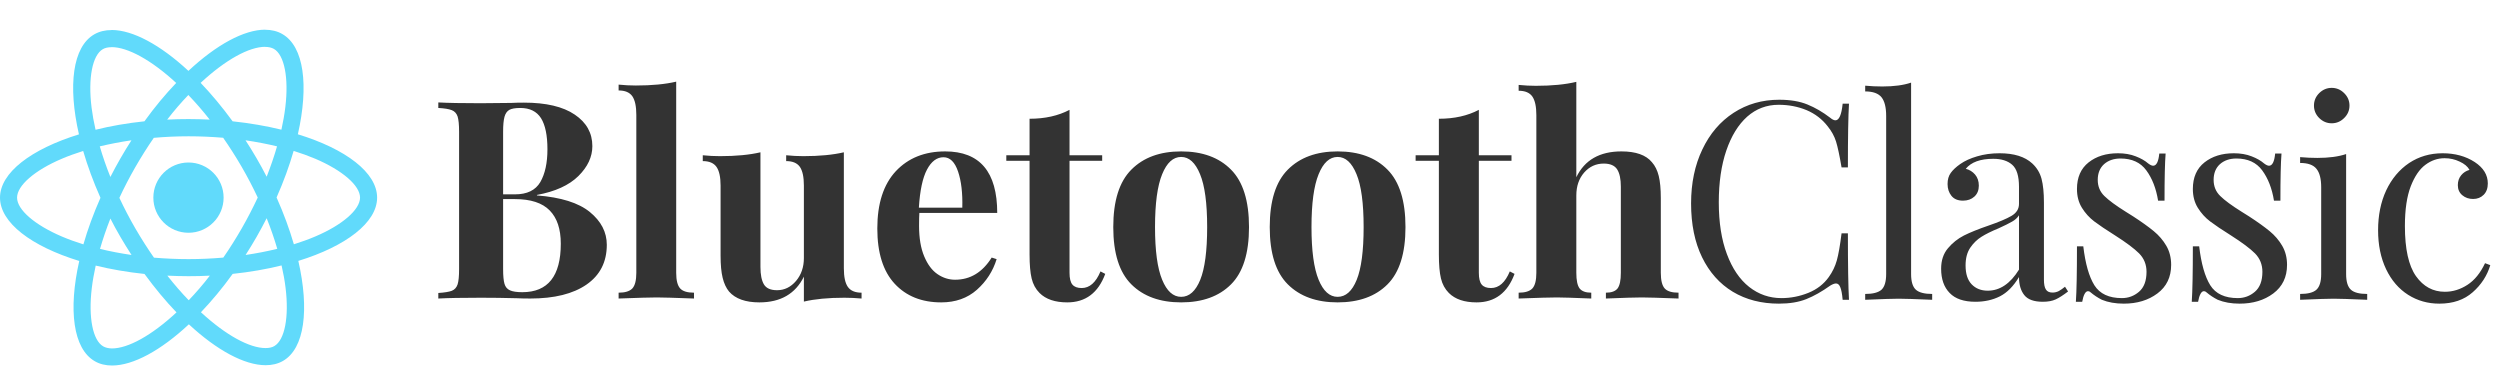
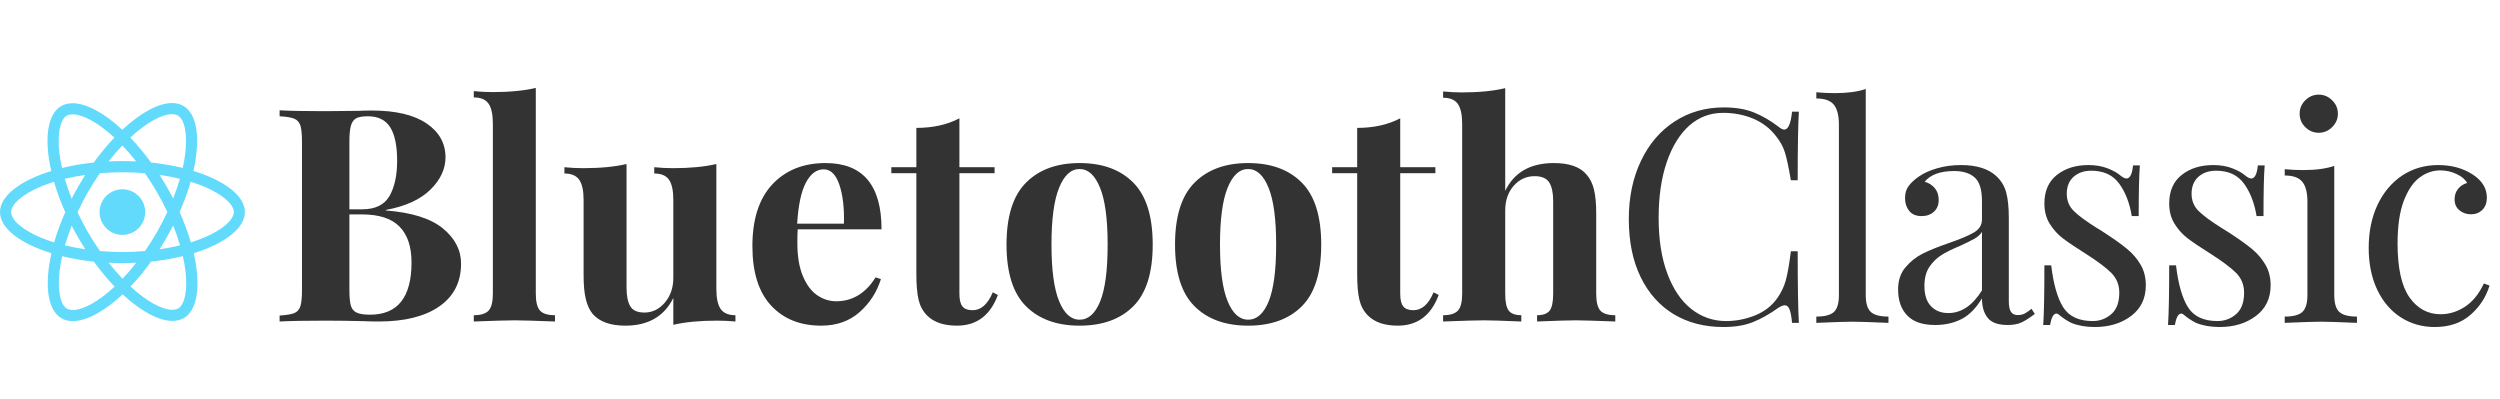
- <svg xmlns="http://www.w3.org/2000/svg" viewBox="147.579 259.609 252.686 37.359">
+ <svg xmlns="http://www.w3.org/2000/svg" viewBox="165.64 259.609 234.626 37.359">
  <path d="M 201.851 279.362 C 204.278 279.549 206.061 280.109 207.201 281.042 C 208.341 281.975 208.911 283.079 208.911 284.352 C 208.911 286.085 208.228 287.425 206.861 288.372 C 205.501 289.312 203.608 289.782 201.181 289.782 C 200.641 289.782 200.184 289.772 199.811 289.752 C 198.578 289.719 197.371 289.702 196.191 289.702 C 194.271 289.702 192.834 289.729 191.881 289.782 L 191.881 289.222 C 192.501 289.182 192.954 289.109 193.241 289.002 C 193.528 288.889 193.724 288.672 193.831 288.352 C 193.931 288.039 193.981 287.525 193.981 286.812 L 193.981 272.922 C 193.981 272.215 193.931 271.702 193.831 271.382 C 193.724 271.069 193.528 270.855 193.241 270.742 C 192.954 270.629 192.501 270.555 191.881 270.522 L 191.881 269.962 C 192.834 270.015 194.254 270.042 196.141 270.042 L 199.251 270.012 C 199.624 269.992 200.051 269.982 200.531 269.982 C 202.771 269.982 204.484 270.385 205.671 271.192 C 206.858 271.992 207.451 273.055 207.451 274.382 C 207.451 275.462 206.981 276.469 206.041 277.402 C 205.094 278.335 203.698 278.972 201.851 279.312 L 201.851 279.362 Z M 200.171 270.522 C 199.664 270.522 199.294 270.585 199.061 270.712 C 198.828 270.845 198.664 271.079 198.571 271.412 C 198.478 271.752 198.431 272.255 198.431 272.922 L 198.431 279.252 L 199.641 279.252 C 200.854 279.252 201.704 278.839 202.191 278.012 C 202.671 277.179 202.911 276.072 202.911 274.692 C 202.911 273.292 202.694 272.245 202.261 271.552 C 201.821 270.865 201.124 270.522 200.171 270.522 Z M 200.371 289.142 C 202.964 289.142 204.261 287.509 204.261 284.242 C 204.261 282.762 203.888 281.642 203.141 280.882 C 202.394 280.115 201.218 279.732 199.611 279.732 L 198.431 279.732 L 198.431 286.812 C 198.431 287.485 198.478 287.982 198.571 288.302 C 198.664 288.615 198.848 288.832 199.121 288.952 C 199.394 289.079 199.811 289.142 200.371 289.142 ZM 215.925 267.862 L 215.925 287.182 C 215.925 287.942 216.059 288.469 216.325 288.762 C 216.585 289.049 217.052 289.192 217.725 289.192 L 217.725 289.782 C 215.779 289.709 214.525 289.672 213.965 289.672 C 213.332 289.672 212.045 289.709 210.105 289.782 L 210.105 289.192 C 210.759 289.192 211.222 289.049 211.495 288.762 C 211.762 288.469 211.895 287.942 211.895 287.182 L 211.895 271.222 C 211.895 270.362 211.762 269.735 211.495 269.342 C 211.222 268.949 210.759 268.752 210.105 268.752 L 210.105 268.162 C 210.705 268.222 211.285 268.252 211.845 268.252 C 213.465 268.252 214.825 268.122 215.925 267.862 ZM 232.871 275.002 L 232.871 286.732 C 232.871 287.592 233.004 288.215 233.271 288.602 C 233.544 288.995 234.007 289.192 234.661 289.192 L 234.661 289.782 C 234.081 289.729 233.501 289.702 232.921 289.702 C 231.301 289.702 229.937 289.832 228.831 290.092 L 228.831 287.572 C 227.977 289.305 226.477 290.172 224.331 290.172 C 222.931 290.172 221.911 289.809 221.271 289.082 C 220.977 288.729 220.761 288.265 220.621 287.692 C 220.481 287.125 220.411 286.375 220.411 285.442 L 220.411 278.362 C 220.411 277.502 220.274 276.875 220.001 276.482 C 219.727 276.089 219.264 275.892 218.611 275.892 L 218.611 275.302 C 219.191 275.362 219.771 275.392 220.351 275.392 C 221.977 275.392 223.341 275.262 224.441 275.002 L 224.441 286.592 C 224.441 287.372 224.557 287.959 224.791 288.352 C 225.024 288.745 225.467 288.942 226.121 288.942 C 226.867 288.942 227.507 288.629 228.041 288.002 C 228.567 287.375 228.831 286.605 228.831 285.692 L 228.831 278.362 C 228.831 277.502 228.697 276.875 228.431 276.482 C 228.157 276.089 227.694 275.892 227.041 275.892 L 227.041 275.302 C 227.641 275.362 228.221 275.392 228.781 275.392 C 230.401 275.392 231.764 275.262 232.871 275.002 ZM 244.113 287.882 C 245.647 287.882 246.88 287.135 247.813 285.642 L 248.313 285.802 C 247.94 287.015 247.273 288.049 246.313 288.902 C 245.353 289.749 244.153 290.172 242.713 290.172 C 240.74 290.172 239.17 289.542 238.003 288.282 C 236.837 287.022 236.253 285.162 236.253 282.702 C 236.253 280.182 236.877 278.252 238.123 276.912 C 239.377 275.579 241.04 274.912 243.113 274.912 C 246.62 274.912 248.373 276.985 248.373 281.132 L 240.503 281.132 C 240.483 281.412 240.473 281.849 240.473 282.442 C 240.473 283.675 240.647 284.702 240.993 285.522 C 241.34 286.349 241.79 286.949 242.343 287.322 C 242.89 287.695 243.48 287.882 244.113 287.882 Z M 242.943 275.502 C 242.27 275.502 241.713 275.919 241.273 276.752 C 240.833 277.579 240.56 278.862 240.453 280.602 L 244.843 280.602 C 244.883 279.122 244.74 277.902 244.413 276.942 C 244.087 275.982 243.597 275.502 242.943 275.502 ZM 255.681 270.712 L 255.681 275.302 L 258.981 275.302 L 258.981 275.862 L 255.681 275.862 L 255.681 287.182 C 255.681 287.742 255.778 288.139 255.971 288.372 C 256.164 288.605 256.478 288.722 256.911 288.722 C 257.711 288.722 258.344 288.162 258.811 287.042 L 259.291 287.292 C 258.578 289.212 257.298 290.172 255.451 290.172 C 254.218 290.172 253.284 289.855 252.651 289.222 C 252.258 288.829 251.991 288.339 251.851 287.752 C 251.711 287.165 251.641 286.359 251.641 285.332 L 251.641 275.862 L 249.291 275.862 L 249.291 275.302 L 251.641 275.302 L 251.641 271.612 C 253.194 271.612 254.541 271.312 255.681 270.712 ZM 266.962 274.912 C 269.109 274.912 270.789 275.525 272.002 276.752 C 273.215 277.972 273.822 279.909 273.822 282.562 C 273.822 285.209 273.215 287.139 272.002 288.352 C 270.789 289.565 269.109 290.172 266.962 290.172 C 264.829 290.172 263.152 289.565 261.932 288.352 C 260.712 287.139 260.102 285.209 260.102 282.562 C 260.102 279.909 260.712 277.972 261.932 276.752 C 263.152 275.525 264.829 274.912 266.962 274.912 Z M 266.962 275.472 C 266.155 275.472 265.515 276.055 265.042 277.222 C 264.562 278.389 264.322 280.169 264.322 282.562 C 264.322 284.949 264.562 286.722 265.042 287.882 C 265.515 289.035 266.155 289.612 266.962 289.612 C 267.782 289.612 268.425 289.039 268.892 287.892 C 269.359 286.745 269.592 284.969 269.592 282.562 C 269.592 280.149 269.352 278.365 268.872 277.212 C 268.399 276.052 267.762 275.472 266.962 275.472 ZM 282.777 274.912 C 284.924 274.912 286.604 275.525 287.817 276.752 C 289.031 277.972 289.637 279.909 289.637 282.562 C 289.637 285.209 289.031 287.139 287.817 288.352 C 286.604 289.565 284.924 290.172 282.777 290.172 C 280.644 290.172 278.967 289.565 277.747 288.352 C 276.527 287.139 275.917 285.209 275.917 282.562 C 275.917 279.909 276.527 277.972 277.747 276.752 C 278.967 275.525 280.644 274.912 282.777 274.912 Z M 282.777 275.472 C 281.971 275.472 281.331 276.055 280.857 277.222 C 280.377 278.389 280.137 280.169 280.137 282.562 C 280.137 284.949 280.377 286.722 280.857 287.882 C 281.331 289.035 281.971 289.612 282.777 289.612 C 283.597 289.612 284.241 289.039 284.707 287.892 C 285.174 286.745 285.407 284.969 285.407 282.562 C 285.407 280.149 285.167 278.365 284.687 277.212 C 284.214 276.052 283.577 275.472 282.777 275.472 ZM 297.052 270.712 L 297.052 275.302 L 300.352 275.302 L 300.352 275.862 L 297.052 275.862 L 297.052 287.182 C 297.052 287.742 297.149 288.139 297.342 288.372 C 297.536 288.605 297.849 288.722 298.282 288.722 C 299.082 288.722 299.716 288.162 300.182 287.042 L 300.662 287.292 C 299.949 289.212 298.669 290.172 296.822 290.172 C 295.589 290.172 294.656 289.855 294.022 289.222 C 293.629 288.829 293.362 288.339 293.222 287.752 C 293.082 287.165 293.012 286.359 293.012 285.332 L 293.012 275.862 L 290.662 275.862 L 290.662 275.302 L 293.012 275.302 L 293.012 271.612 C 294.566 271.612 295.912 271.312 297.052 270.712 ZM 306.905 267.882 L 306.905 277.522 C 307.745 275.782 309.265 274.912 311.465 274.912 C 312.919 274.912 313.945 275.275 314.545 276.002 C 314.865 276.362 315.095 276.825 315.235 277.392 C 315.375 277.959 315.445 278.709 315.445 279.642 L 315.445 287.182 C 315.445 287.942 315.575 288.469 315.835 288.762 C 316.095 289.049 316.562 289.192 317.235 289.192 L 317.235 289.782 C 315.295 289.709 314.062 289.672 313.535 289.672 C 312.902 289.672 311.689 289.709 309.895 289.782 L 309.895 289.192 C 310.455 289.192 310.849 289.049 311.075 288.762 C 311.295 288.469 311.405 287.942 311.405 287.182 L 311.405 278.472 C 311.405 277.705 311.282 277.125 311.035 276.732 C 310.782 276.339 310.329 276.142 309.675 276.142 C 308.889 276.142 308.229 276.445 307.695 277.052 C 307.169 277.659 306.905 278.429 306.905 279.362 L 306.905 287.182 C 306.905 287.942 307.015 288.469 307.235 288.762 C 307.462 289.049 307.855 289.192 308.415 289.192 L 308.415 289.782 C 306.622 289.709 305.465 289.672 304.945 289.672 C 304.305 289.672 303.015 289.709 301.075 289.782 L 301.075 289.192 C 301.729 289.192 302.192 289.049 302.465 288.762 C 302.732 288.469 302.865 287.942 302.865 287.182 L 302.865 271.242 C 302.865 270.389 302.732 269.765 302.465 269.372 C 302.192 268.979 301.729 268.782 301.075 268.782 L 301.075 268.192 C 301.675 268.252 302.255 268.282 302.815 268.282 C 304.435 268.282 305.799 268.149 306.905 267.882 Z" transform="matrix(1, 0, 0, 1, 0, 0)" style="fill: rgb(51, 51, 51); white-space: pre;" />
  <path d="M 327.414 269.69 C 328.534 269.69 329.484 269.85 330.264 270.17 C 331.051 270.49 331.817 270.937 332.564 271.51 C 332.771 271.683 332.947 271.77 333.094 271.77 C 333.467 271.77 333.711 271.21 333.824 270.09 L 334.464 270.09 C 334.391 271.303 334.354 273.45 334.354 276.53 L 333.714 276.53 C 333.507 275.317 333.321 274.443 333.154 273.91 C 332.987 273.377 332.707 272.867 332.314 272.38 C 331.754 271.653 331.041 271.107 330.174 270.74 C 329.301 270.38 328.361 270.2 327.354 270.2 C 326.141 270.2 325.081 270.6 324.174 271.4 C 323.274 272.207 322.571 273.35 322.064 274.83 C 321.557 276.317 321.304 278.057 321.304 280.05 C 321.304 282.09 321.577 283.837 322.124 285.29 C 322.664 286.743 323.414 287.85 324.374 288.61 C 325.334 289.363 326.421 289.74 327.634 289.74 C 328.567 289.74 329.474 289.563 330.354 289.21 C 331.227 288.857 331.917 288.323 332.424 287.61 C 332.797 287.09 333.067 286.53 333.234 285.93 C 333.401 285.337 333.561 284.423 333.714 283.19 L 334.354 283.19 C 334.354 286.403 334.391 288.643 334.464 289.91 L 333.824 289.91 C 333.771 289.31 333.691 288.887 333.584 288.64 C 333.484 288.387 333.341 288.26 333.154 288.26 C 333.001 288.26 332.804 288.333 332.564 288.48 C 331.724 289.08 330.921 289.533 330.154 289.84 C 329.387 290.147 328.464 290.3 327.384 290.3 C 325.611 290.3 324.057 289.9 322.724 289.1 C 321.391 288.293 320.354 287.13 319.614 285.61 C 318.874 284.09 318.504 282.277 318.504 280.17 C 318.504 278.117 318.884 276.297 319.644 274.71 C 320.397 273.123 321.451 271.89 322.804 271.01 C 324.157 270.13 325.694 269.69 327.414 269.69 ZM 340.742 267.96 L 340.742 287.31 C 340.742 288.07 340.902 288.597 341.222 288.89 C 341.542 289.177 342.092 289.32 342.872 289.32 L 342.872 289.91 C 341.159 289.837 340.029 289.8 339.482 289.8 C 338.942 289.8 337.815 289.837 336.102 289.91 L 336.102 289.32 C 336.882 289.32 337.432 289.177 337.752 288.89 C 338.065 288.597 338.222 288.07 338.222 287.31 L 338.222 271.32 C 338.222 270.46 338.065 269.833 337.752 269.44 C 337.432 269.047 336.882 268.85 336.102 268.85 L 336.102 268.27 C 336.675 268.323 337.252 268.35 337.832 268.35 C 339.012 268.35 339.982 268.22 340.742 267.96 ZM 347.248 290.11 C 346.074 290.11 345.204 289.813 344.638 289.22 C 344.064 288.633 343.778 287.817 343.778 286.77 C 343.778 285.93 344.008 285.24 344.468 284.7 C 344.921 284.16 345.461 283.73 346.088 283.41 C 346.714 283.097 347.541 282.763 348.568 282.41 C 349.614 282.05 350.388 281.723 350.888 281.43 C 351.394 281.13 351.648 280.727 351.648 280.22 L 351.648 278.49 C 351.648 277.403 351.418 276.66 350.958 276.26 C 350.504 275.86 349.868 275.66 349.048 275.66 C 347.741 275.66 346.814 275.997 346.268 276.67 C 346.641 276.763 346.954 276.957 347.208 277.25 C 347.461 277.55 347.588 277.923 347.588 278.37 C 347.588 278.837 347.438 279.207 347.138 279.48 C 346.838 279.753 346.454 279.89 345.988 279.89 C 345.468 279.89 345.078 279.727 344.818 279.4 C 344.558 279.073 344.428 278.677 344.428 278.21 C 344.428 277.757 344.534 277.383 344.748 277.09 C 344.961 276.79 345.281 276.49 345.708 276.19 C 346.161 275.87 346.731 275.61 347.418 275.41 C 348.111 275.203 348.868 275.1 349.688 275.1 C 351.141 275.1 352.241 275.443 352.988 276.13 C 353.454 276.563 353.768 277.083 353.928 277.69 C 354.088 278.297 354.168 279.093 354.168 280.08 L 354.168 287.87 C 354.168 288.337 354.234 288.67 354.368 288.87 C 354.494 289.077 354.718 289.18 355.038 289.18 C 355.258 289.18 355.468 289.13 355.668 289.03 C 355.861 288.923 356.071 288.777 356.298 288.59 L 356.608 289.07 C 356.121 289.443 355.704 289.71 355.358 289.87 C 355.011 290.03 354.578 290.11 354.058 290.11 C 353.158 290.11 352.531 289.883 352.178 289.43 C 351.824 288.983 351.648 288.377 351.648 287.61 C 351.088 288.543 350.444 289.193 349.718 289.56 C 348.991 289.927 348.168 290.11 347.248 290.11 Z M 348.488 288.99 C 349.714 288.99 350.768 288.28 351.648 286.86 L 351.648 281.37 C 351.481 281.63 351.248 281.843 350.948 282.01 C 350.648 282.183 350.191 282.41 349.578 282.69 C 348.864 282.983 348.291 283.267 347.858 283.54 C 347.418 283.813 347.038 284.183 346.718 284.65 C 346.404 285.117 346.248 285.713 346.248 286.44 C 346.248 287.28 346.451 287.913 346.858 288.34 C 347.271 288.773 347.814 288.99 348.488 288.99 ZM 361.647 275.1 C 362.321 275.1 362.921 275.203 363.447 275.41 C 363.967 275.61 364.387 275.85 364.707 276.13 C 364.907 276.283 365.074 276.36 365.207 276.36 C 365.541 276.36 365.747 275.95 365.827 275.13 L 366.467 275.13 C 366.394 276.043 366.357 277.63 366.357 279.89 L 365.707 279.89 C 365.507 278.657 365.111 277.637 364.517 276.83 C 363.931 276.03 363.061 275.63 361.907 275.63 C 361.234 275.63 360.681 275.82 360.247 276.2 C 359.821 276.587 359.607 277.117 359.607 277.79 C 359.607 278.443 359.831 278.987 360.277 279.42 C 360.724 279.86 361.444 280.39 362.437 281.01 C 362.604 281.103 362.854 281.26 363.187 281.48 C 364.047 282.04 364.741 282.537 365.267 282.97 C 365.787 283.397 366.211 283.89 366.537 284.45 C 366.864 285.01 367.027 285.653 367.027 286.38 C 367.027 287.613 366.564 288.577 365.637 289.27 C 364.717 289.957 363.584 290.3 362.237 290.3 C 361.397 290.3 360.661 290.17 360.027 289.91 C 359.614 289.703 359.231 289.45 358.877 289.15 C 358.804 289.077 358.721 289.04 358.627 289.04 C 358.494 289.04 358.377 289.133 358.277 289.32 C 358.177 289.507 358.097 289.77 358.037 290.11 L 357.397 290.11 C 357.471 289.043 357.507 287.177 357.507 284.51 L 358.147 284.51 C 358.354 286.263 358.727 287.573 359.267 288.44 C 359.814 289.307 360.741 289.74 362.047 289.74 C 362.701 289.74 363.277 289.527 363.777 289.1 C 364.284 288.667 364.537 287.993 364.537 287.08 C 364.537 286.353 364.291 285.737 363.797 285.23 C 363.297 284.73 362.487 284.123 361.367 283.41 C 360.454 282.837 359.751 282.363 359.257 281.99 C 358.764 281.617 358.347 281.157 358.007 280.61 C 357.674 280.07 357.507 279.437 357.507 278.71 C 357.507 277.537 357.901 276.64 358.687 276.02 C 359.467 275.407 360.454 275.1 361.647 275.1 ZM 373.36 275.1 C 374.033 275.1 374.633 275.203 375.16 275.41 C 375.68 275.61 376.1 275.85 376.42 276.13 C 376.62 276.283 376.786 276.36 376.92 276.36 C 377.253 276.36 377.46 275.95 377.54 275.13 L 378.18 275.13 C 378.106 276.043 378.07 277.63 378.07 279.89 L 377.42 279.89 C 377.22 278.657 376.823 277.637 376.23 276.83 C 375.643 276.03 374.773 275.63 373.62 275.63 C 372.946 275.63 372.393 275.82 371.96 276.2 C 371.533 276.587 371.32 277.117 371.32 277.79 C 371.32 278.443 371.543 278.987 371.99 279.42 C 372.436 279.86 373.156 280.39 374.15 281.01 C 374.316 281.103 374.566 281.26 374.9 281.48 C 375.76 282.04 376.453 282.537 376.98 282.97 C 377.5 283.397 377.923 283.89 378.25 284.45 C 378.576 285.01 378.74 285.653 378.74 286.38 C 378.74 287.613 378.276 288.577 377.35 289.27 C 376.43 289.957 375.296 290.3 373.95 290.3 C 373.11 290.3 372.373 290.17 371.74 289.91 C 371.326 289.703 370.943 289.45 370.59 289.15 C 370.516 289.077 370.433 289.04 370.34 289.04 C 370.206 289.04 370.09 289.133 369.99 289.32 C 369.89 289.507 369.81 289.77 369.75 290.11 L 369.11 290.11 C 369.183 289.043 369.22 287.177 369.22 284.51 L 369.86 284.51 C 370.066 286.263 370.44 287.573 370.98 288.44 C 371.526 289.307 372.453 289.74 373.76 289.74 C 374.413 289.74 374.99 289.527 375.49 289.1 C 375.996 288.667 376.25 287.993 376.25 287.08 C 376.25 286.353 376.003 285.737 375.51 285.23 C 375.01 284.73 374.2 284.123 373.08 283.41 C 372.166 282.837 371.463 282.363 370.97 281.99 C 370.476 281.617 370.06 281.157 369.72 280.61 C 369.386 280.07 369.22 279.437 369.22 278.71 C 369.22 277.537 369.613 276.64 370.4 276.02 C 371.18 275.407 372.166 275.1 373.36 275.1 ZM 383.252 268.49 C 383.738 268.49 384.158 268.667 384.512 269.02 C 384.872 269.373 385.052 269.793 385.052 270.28 C 385.052 270.767 384.872 271.187 384.512 271.54 C 384.158 271.893 383.738 272.07 383.252 272.07 C 382.772 272.07 382.352 271.893 381.992 271.54 C 381.638 271.187 381.462 270.767 381.462 270.28 C 381.462 269.793 381.638 269.373 381.992 269.02 C 382.352 268.667 382.772 268.49 383.252 268.49 Z M 384.712 275.18 L 384.712 287.31 C 384.712 288.07 384.872 288.597 385.192 288.89 C 385.505 289.177 386.055 289.32 386.842 289.32 L 386.842 289.91 C 385.122 289.837 383.992 289.8 383.452 289.8 C 382.912 289.8 381.782 289.837 380.062 289.91 L 380.062 289.32 C 380.848 289.32 381.398 289.177 381.712 288.89 C 382.032 288.597 382.192 288.07 382.192 287.31 L 382.192 278.54 C 382.192 277.68 382.032 277.057 381.712 276.67 C 381.398 276.277 380.848 276.08 380.062 276.08 L 380.062 275.49 C 380.662 275.543 381.242 275.57 381.802 275.57 C 382.975 275.57 383.945 275.44 384.712 275.18 ZM 394.463 275.1 C 395.717 275.1 396.8 275.397 397.713 275.99 C 398.593 276.57 399.033 277.29 399.033 278.15 C 399.033 278.637 398.893 279.02 398.613 279.3 C 398.333 279.58 397.977 279.72 397.543 279.72 C 397.117 279.72 396.753 279.593 396.453 279.34 C 396.153 279.087 396.003 278.747 396.003 278.32 C 396.003 277.927 396.117 277.593 396.343 277.32 C 396.563 277.053 396.843 276.873 397.183 276.78 C 396.997 276.44 396.663 276.16 396.183 275.94 C 395.71 275.713 395.203 275.6 394.663 275.6 C 393.97 275.6 393.327 275.82 392.733 276.26 C 392.133 276.7 391.637 277.427 391.243 278.44 C 390.85 279.46 390.653 280.8 390.653 282.46 C 390.653 284.773 391.027 286.46 391.773 287.52 C 392.52 288.573 393.493 289.1 394.693 289.1 C 395.493 289.1 396.253 288.867 396.973 288.4 C 397.693 287.933 398.287 287.203 398.753 286.21 L 399.283 286.41 C 398.963 287.477 398.37 288.39 397.503 289.15 C 396.637 289.917 395.513 290.3 394.133 290.3 C 392.973 290.3 391.923 290.003 390.983 289.41 C 390.037 288.81 389.293 287.947 388.753 286.82 C 388.213 285.687 387.943 284.373 387.943 282.88 C 387.943 281.367 388.217 280.023 388.763 278.85 C 389.317 277.677 390.087 276.757 391.073 276.09 C 392.067 275.43 393.197 275.1 394.463 275.1 Z" transform="matrix(1, 0, 0, 1, 0, 0)" style="fill: rgb(51, 51, 51); white-space: pre;" />
-   <g transform="matrix(0.077694, 0, 0, 0.077694, 133.9283, 256.5482)" style="">
-     <path fill="#61DAFB" d="M666.3,296.5c0-32.5-40.7-63.3-103.1-82.4c14.4-63.6,8-114.2-20.2-130.4c-6.5-3.8-14.1-5.6-22.4-5.6v22.3 c4.6,0,8.3,0.9,11.4,2.6c13.6,7.8,19.5,37.5,14.9,75.7c-1.1,9.4-2.9,19.3-5.1,29.4c-19.6-4.8-41-8.5-63.5-10.9 c-13.5-18.5-27.5-35.3-41.6-50c32.6-30.3,63.2-46.9,84-46.9l0-22.3c0,0,0,0,0,0c-27.5,0-63.5,19.6-99.9,53.6 c-36.4-33.8-72.4-53.2-99.9-53.2v22.3c20.7,0,51.4,16.5,84,46.6c-14,14.7-28,31.4-41.3,49.9c-22.6,2.4-44,6.1-63.6,11 c-2.3-10-4-19.7-5.2-29c-4.7-38.2,1.1-67.9,14.6-75.8c3-1.8,6.9-2.6,11.5-2.6l0-22.3c0,0,0,0,0,0c-8.4,0-16,1.8-22.6,5.6 c-28.1,16.2-34.4,66.7-19.9,130.1c-62.2,19.2-102.7,49.9-102.7,82.3c0,32.5,40.7,63.3,103.1,82.4c-14.4,63.6-8,114.2,20.2,130.4 c6.5,3.8,14.1,5.6,22.5,5.6c27.5,0,63.5-19.6,99.9-53.6c36.4,33.8,72.4,53.2,99.9,53.2c8.4,0,16-1.8,22.6-5.6 c28.1-16.2,34.4-66.7,19.9-130.1C625.8,359.7,666.3,328.9,666.3,296.5z M536.1,229.8c-3.7,12.9-8.3,26.2-13.5,39.5 c-4.1-8-8.4-16-13.1-24c-4.6-8-9.5-15.8-14.4-23.4C509.3,224,523,226.6,536.1,229.8z M490.3,336.3c-7.8,13.5-15.8,26.3-24.1,38.2 c-14.9,1.3-30,2-45.2,2c-15.1,0-30.2-0.7-45-1.9c-8.3-11.9-16.4-24.6-24.2-38c-7.6-13.1-14.5-26.4-20.8-39.8 c6.2-13.4,13.2-26.8,20.7-39.9c7.8-13.5,15.8-26.3,24.1-38.2c14.9-1.3,30-2,45.2-2c15.1,0,30.2,0.7,45,1.9 c8.3,11.9,16.4,24.6,24.2,38c7.6,13.1,14.5,26.4,20.8,39.8C504.7,309.8,497.8,323.2,490.3,336.3z M522.6,323.3 c5.4,13.4,10,26.8,13.8,39.8c-13.1,3.2-26.9,5.9-41.2,8c4.9-7.7,9.8-15.6,14.4-23.7C514.2,339.4,518.5,331.3,522.6,323.3z M421.2,430c-9.3-9.6-18.6-20.3-27.8-32c9,0.4,18.2,0.7,27.5,0.7c9.4,0,18.7-0.2,27.8-0.7C439.7,409.7,430.4,420.4,421.2,430z M346.8,371.1c-14.2-2.1-27.9-4.7-41-7.9c3.7-12.9,8.3-26.2,13.5-39.5c4.1,8,8.4,16,13.1,24C337.1,355.7,341.9,363.5,346.8,371.1z M420.7,163c9.3,9.6,18.6,20.3,27.8,32c-9-0.4-18.2-0.7-27.5-0.7c-9.4,0-18.7,0.2-27.8,0.7C402.2,183.3,411.5,172.6,420.7,163z M346.7,221.9c-4.9,7.7-9.8,15.6-14.4,23.7c-4.6,8-8.9,16-13,24c-5.4-13.4-10-26.8-13.8-39.8C318.6,226.7,332.4,224,346.7,221.9z M256.2,347.1c-35.4-15.1-58.3-34.9-58.3-50.6c0-15.7,22.9-35.6,58.3-50.6c8.6-3.7,18-7,27.7-10.1c5.7,19.6,13.2,40,22.5,60.9 c-9.2,20.8-16.6,41.1-22.2,60.6C274.3,354.2,264.9,350.8,256.2,347.1z M310,490c-13.6-7.8-19.5-37.5-14.9-75.7 c1.1-9.4,2.9-19.3,5.1-29.4c19.6,4.8,41,8.5,63.5,10.9c13.5,18.5,27.5,35.3,41.6,50c-32.6,30.3-63.2,46.9-84,46.9 C316.8,492.6,313,491.7,310,490z M547.2,413.8c4.7,38.2-1.1,67.9-14.6,75.8c-3,1.8-6.9,2.6-11.5,2.6c-20.7,0-51.4-16.5-84-46.6 c14-14.7,28-31.4,41.3-49.9c22.6-2.4,44-6.1,63.6-11C544.3,394.8,546.1,404.5,547.2,413.8z M585.7,347.1c-8.6,3.7-18,7-27.7,10.1 c-5.7-19.6-13.2-40-22.5-60.9c9.2-20.8,16.6-41.1,22.2-60.6c9.9,3.1,19.3,6.5,28.1,10.2c35.4,15.1,58.3,34.9,58.3,50.6 C644,312.2,621.1,332.1,585.7,347.1z" />
-     <polygon fill="#61DAFB" points="320.8,78.4 320.8,78.4 320.8,78.4 &#09;" />
-     <circle fill="#61DAFB" cx="420.9" cy="296.5" r="45.7" />
-     <polygon fill="#61DAFB" points="520.5,78.1 520.5,78.1 520.5,78.1 &#09;" />
+   <g transform="matrix(1.016209, 0, 0, 1.016209, 0.236578, -5.086121)" style="">
+     <path fill="#61DAFB" d="M 185.382 280.059 C 185.382 278.562 183.505 277.142 180.629 276.262 C 181.291 273.328 180.997 270.997 179.698 270.25 C 179.398 270.075 179.047 269.991 178.666 269.991 L 178.666 271.019 C 178.877 271.019 179.047 271.062 179.19 271.14 C 179.817 271.499 180.09 272.869 179.876 274.63 C 179.827 275.062 179.744 275.52 179.642 275.985 C 178.739 275.763 177.752 275.593 176.715 275.482 C 176.091 274.63 175.447 273.854 174.796 273.177 C 176.301 271.781 177.71 271.015 178.67 271.015 L 178.67 269.987 C 178.67 269.987 178.67 269.987 178.67 269.987 C 177.402 269.987 175.742 270.89 174.064 272.459 C 172.386 270.901 170.726 270.005 169.458 270.005 L 169.458 271.035 C 170.413 271.035 171.827 271.794 173.332 273.181 C 172.685 273.86 172.04 274.63 171.426 275.482 C 170.385 275.593 169.398 275.763 168.495 275.989 C 168.389 275.529 168.311 275.081 168.255 274.652 C 168.038 272.891 168.306 271.523 168.928 271.157 C 169.066 271.075 169.247 271.039 169.458 271.039 L 169.458 270.01 C 169.458 270.01 169.458 270.01 169.458 270.01 C 169.071 270.01 168.721 270.093 168.417 270.268 C 167.122 271.015 166.83 273.344 167.499 276.266 C 164.632 277.151 162.765 278.566 162.765 280.059 C 162.765 281.558 164.641 282.978 167.517 283.858 C 166.854 286.791 167.149 289.123 168.449 289.87 C 168.749 290.046 169.099 290.128 169.487 290.128 C 170.753 290.128 172.414 289.225 174.093 287.658 C 175.77 289.216 177.429 290.11 178.697 290.11 C 179.084 290.11 179.435 290.027 179.738 289.852 C 181.035 289.104 181.325 286.778 180.656 283.854 C 183.514 282.973 185.382 281.554 185.382 280.059 Z M 179.379 276.985 C 179.209 277.579 178.996 278.194 178.756 278.806 C 178.568 278.437 178.37 278.069 178.153 277.7 C 177.941 277.331 177.714 276.971 177.49 276.621 C 178.144 276.719 178.775 276.837 179.379 276.985 Z M 177.268 281.895 C 176.909 282.518 176.54 283.107 176.156 283.656 C 175.47 283.716 174.774 283.749 174.073 283.749 C 173.377 283.749 172.681 283.716 171.998 283.66 C 171.616 283.112 171.243 282.527 170.883 281.909 C 170.533 281.305 170.214 280.692 169.924 280.073 C 170.21 279.456 170.533 278.838 170.878 278.234 C 171.238 277.612 171.607 277.021 171.99 276.473 C 172.677 276.413 173.373 276.381 174.073 276.381 C 174.77 276.381 175.466 276.413 176.147 276.469 C 176.531 277.018 176.903 277.603 177.264 278.221 C 177.613 278.824 177.931 279.438 178.222 280.056 C 177.931 280.673 177.613 281.291 177.268 281.895 Z M 178.756 281.295 C 179.006 281.914 179.218 282.531 179.392 283.131 C 178.789 283.279 178.153 283.402 177.493 283.499 C 177.72 283.144 177.946 282.779 178.157 282.406 C 178.37 282.037 178.568 281.664 178.756 281.295 Z M 174.083 286.214 C 173.653 285.772 173.225 285.277 172.801 284.738 C 173.216 284.758 173.64 284.771 174.068 284.771 C 174.502 284.771 174.931 284.762 175.349 284.738 C 174.934 285.277 174.507 285.772 174.083 286.214 Z M 170.653 283.499 C 169.997 283.402 169.366 283.282 168.762 283.135 C 168.933 282.54 169.146 281.927 169.385 281.315 C 169.574 281.682 169.773 282.052 169.989 282.419 C 170.206 282.79 170.427 283.149 170.653 283.499 Z M 174.059 273.906 C 174.488 274.349 174.917 274.842 175.341 275.381 C 174.925 275.362 174.502 275.348 174.073 275.348 C 173.64 275.348 173.211 275.359 172.792 275.381 C 173.207 274.842 173.634 274.349 174.059 273.906 Z M 170.648 276.621 C 170.421 276.975 170.196 277.34 169.984 277.713 C 169.773 278.082 169.574 278.45 169.385 278.821 C 169.135 278.203 168.923 277.583 168.749 276.985 C 169.353 276.843 169.989 276.719 170.648 276.621 Z M 166.476 282.393 C 164.844 281.696 163.788 280.783 163.788 280.059 C 163.788 279.336 164.844 278.42 166.476 277.728 C 166.873 277.557 167.305 277.405 167.753 277.261 C 168.016 278.165 168.361 279.106 168.79 280.069 C 168.366 281.028 168.025 281.964 167.766 282.863 C 167.31 282.72 166.876 282.563 166.476 282.393 Z M 168.956 288.98 C 168.328 288.621 168.057 287.252 168.27 285.491 C 168.32 285.057 168.403 284.6 168.504 284.134 C 169.408 284.357 170.395 284.527 171.432 284.639 C 172.054 285.491 172.699 286.265 173.35 286.942 C 171.847 288.339 170.436 289.104 169.476 289.104 C 169.27 289.1 169.094 289.058 168.956 288.98 Z M 179.891 285.467 C 180.108 287.228 179.84 288.598 179.218 288.962 C 179.08 289.045 178.9 289.082 178.689 289.082 C 177.734 289.082 176.318 288.321 174.816 286.933 C 175.46 286.256 176.107 285.486 176.719 284.633 C 177.761 284.522 178.748 284.353 179.651 284.126 C 179.757 284.591 179.84 285.039 179.891 285.467 Z M 181.666 282.393 C 181.269 282.563 180.836 282.715 180.389 282.859 C 180.126 281.955 179.78 281.015 179.352 280.05 C 179.776 279.092 180.116 278.157 180.375 277.258 C 180.832 277.4 181.265 277.557 181.67 277.728 C 183.302 278.423 184.358 279.336 184.358 280.059 C 184.353 280.783 183.298 281.701 181.666 282.393 Z" style="" />
+     <circle fill="#61DAFB" cx="174.068" cy="280.06" r="2.106" style="" />
  </g>
</svg>
